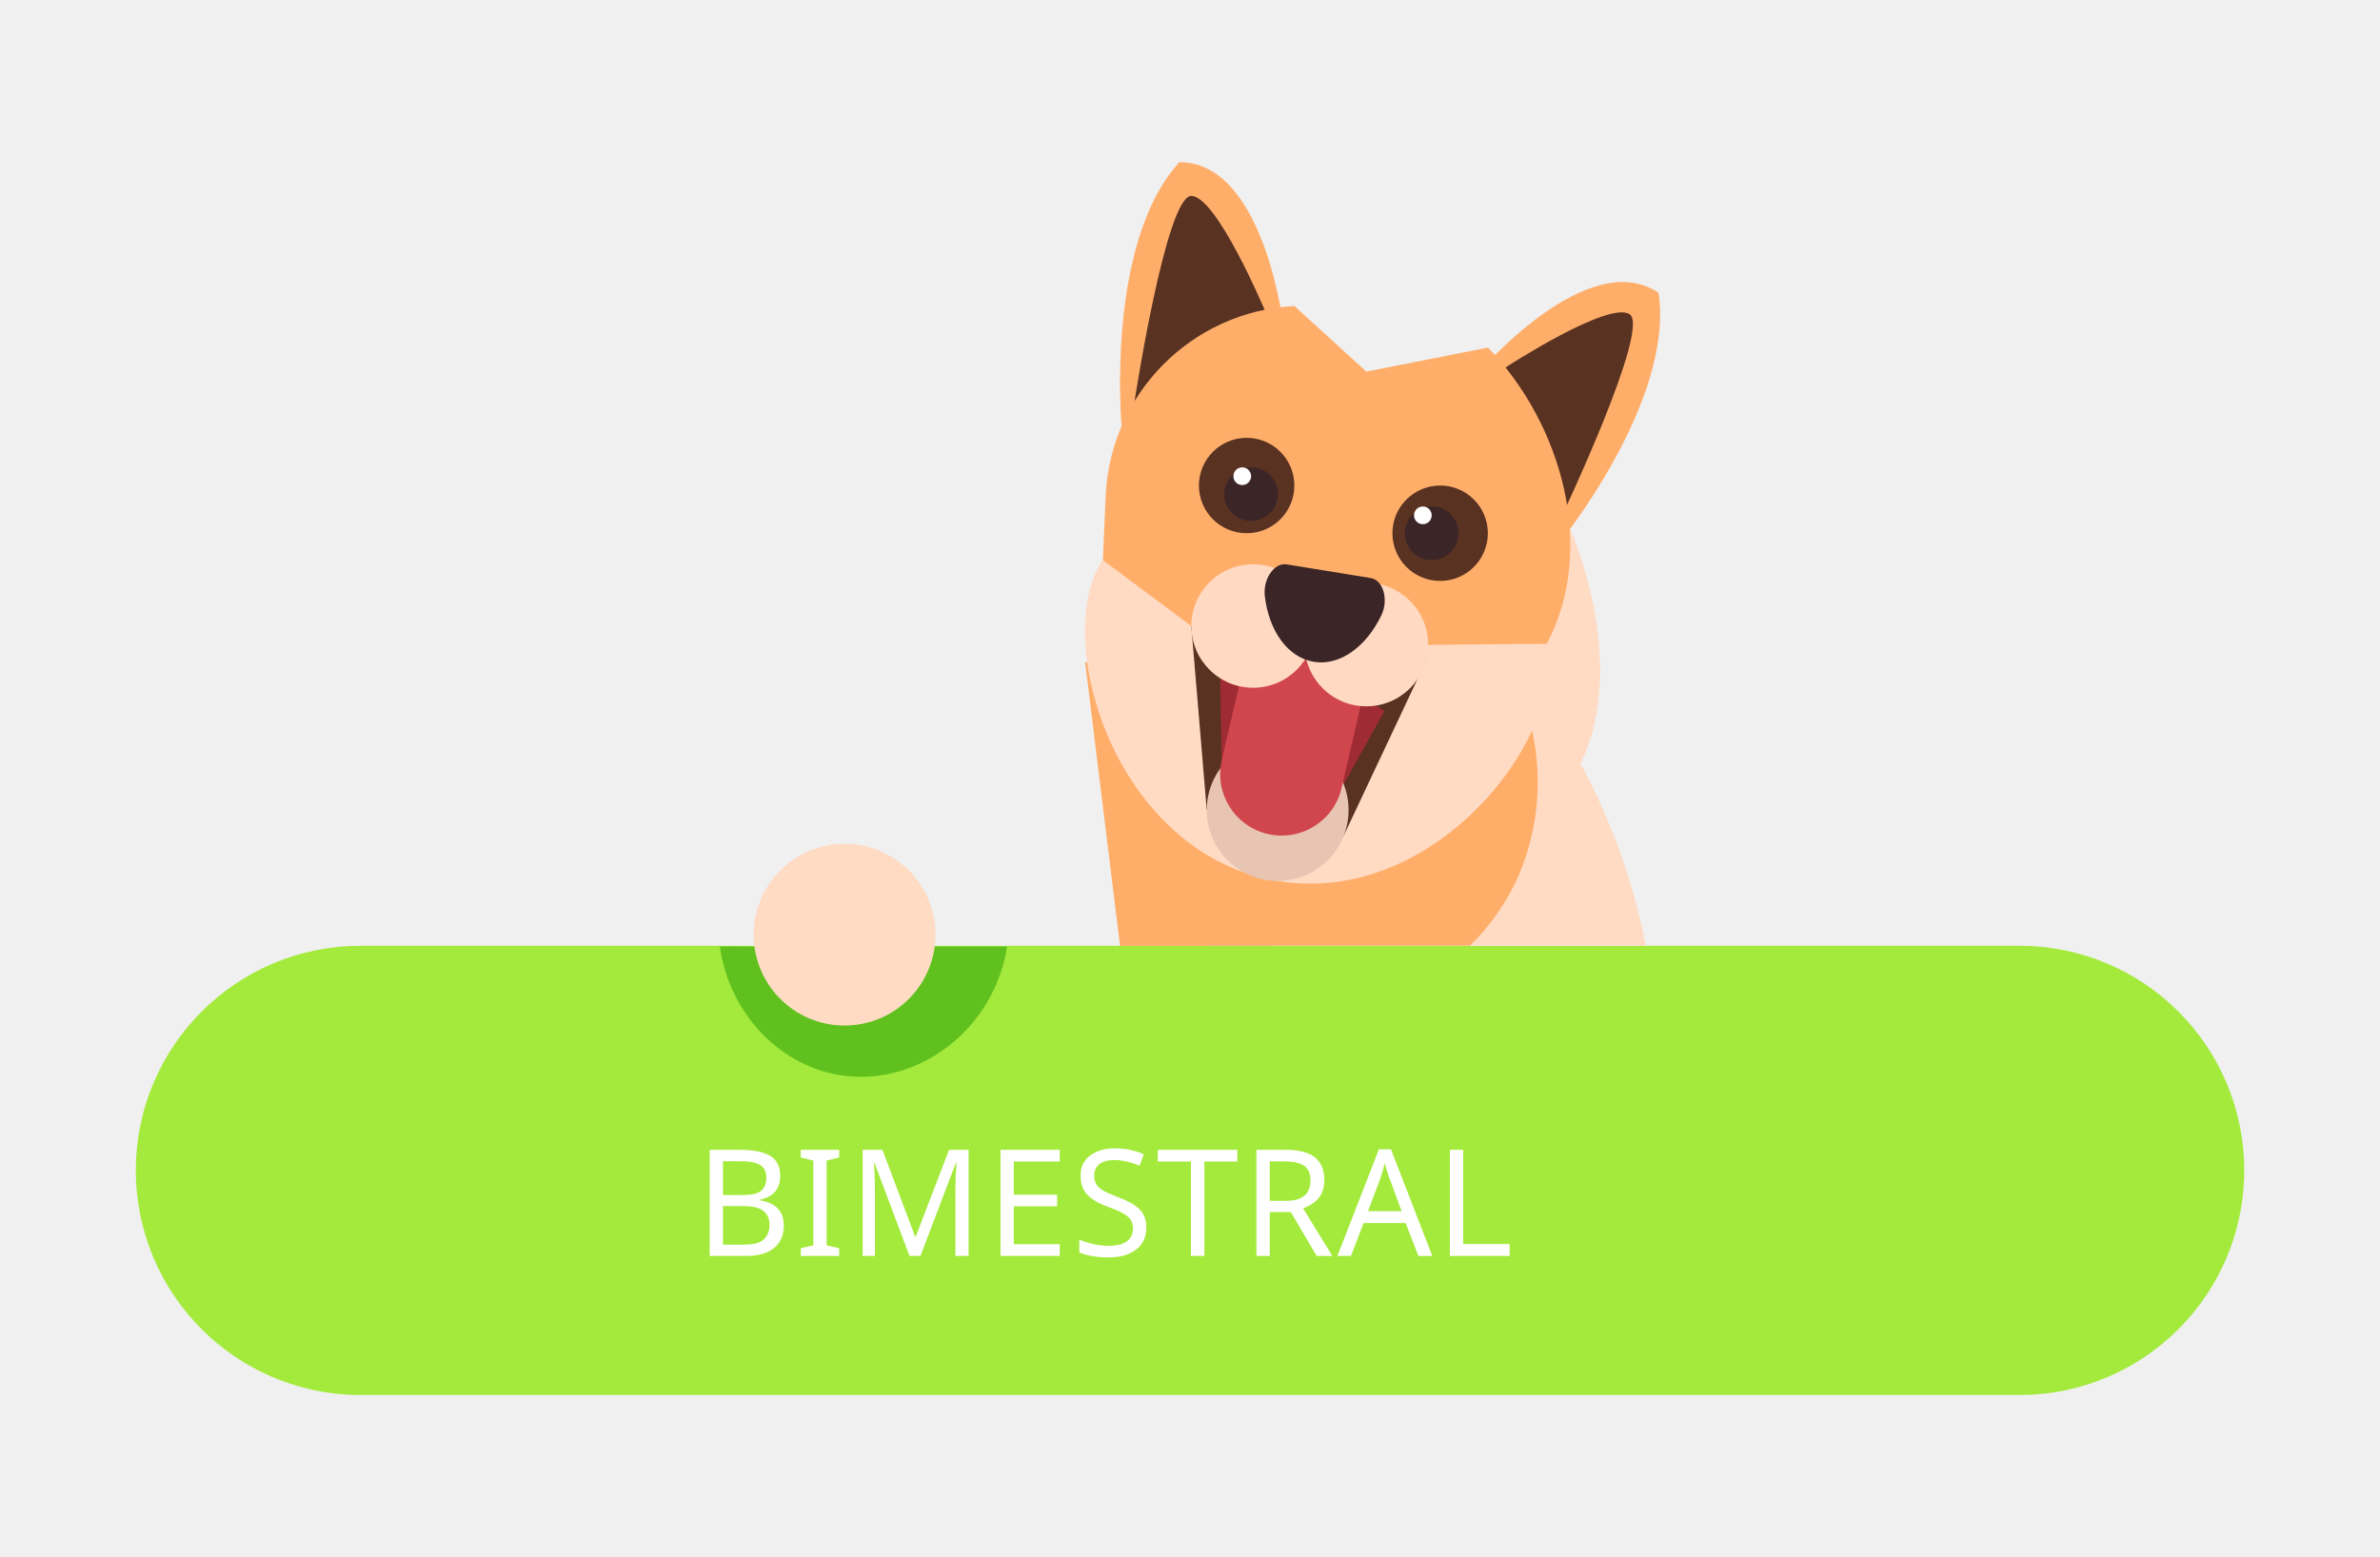
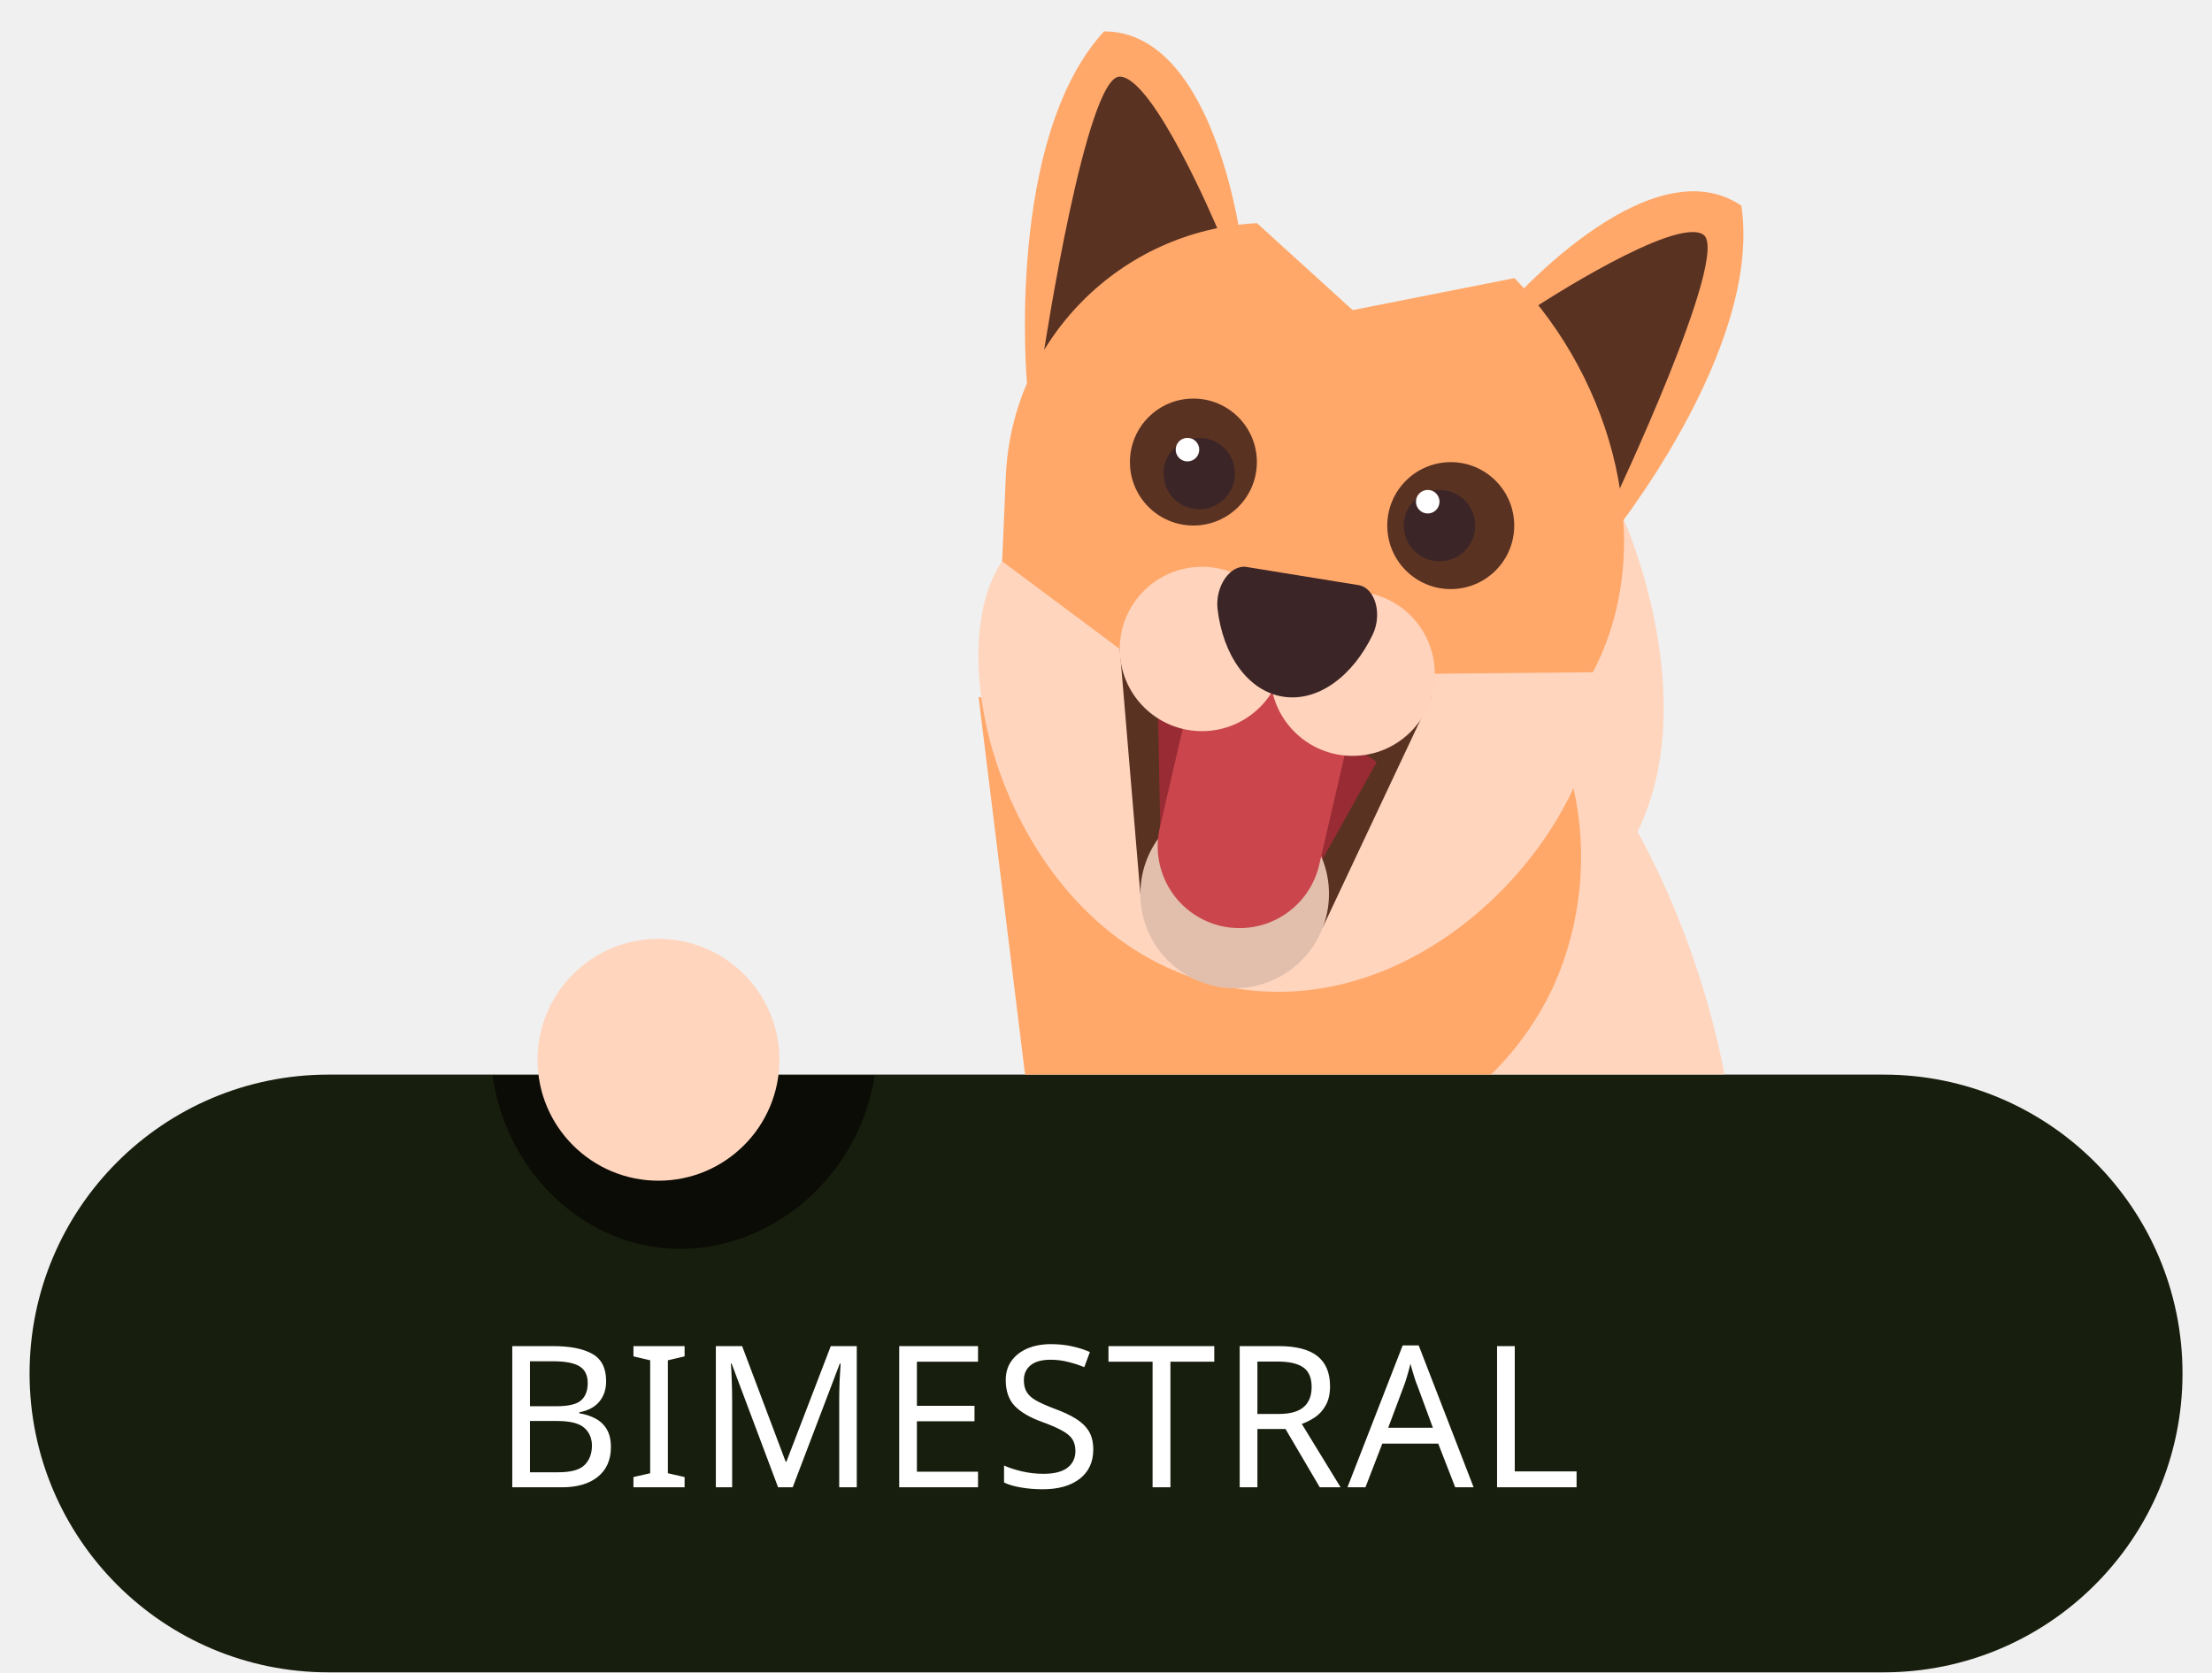
- <svg xmlns="http://www.w3.org/2000/svg" id="Capa_1" data-name="Capa 1" viewBox="0 0 352.14 230.42">
+ <svg xmlns="http://www.w3.org/2000/svg" id="Capa_1" data-name="Capa 1" viewBox="0 0 246 186">
  <defs>
-     <style>.cls-1{fill:#a4ea3c;}.cls-2{font-size:22px;font-family:GothamMedium, Gotham Medium;letter-spacing:0.02em;}.cls-11,.cls-2{fill:#fff;}.cls-3{fill:#ffdbc4;}.cls-4{fill:#ffae6a;}.cls-5{fill:#593222;}.cls-6{fill:#9f2b34;}.cls-7{fill:#e7c5b2;}.cls-8{fill:#d1464c;}.cls-9{fill:#ffd9c2;}.cls-10{fill:#3c2526;}.cls-12{fill:#60c11e;}</style>
+     <style>
+       .cls-1 {
+         fill: #181e0d;
+       }
+ 
+       .cls-2 {
+         font-size: 22px;
+         font-family: GothamMedium, Gotham Medium;
+         letter-spacing: 0.02em;
+       }
+ 
+       .cls-11, .cls-2 {
+         fill: #fff;
+       }
+ 
+       .cls-3 {
+         fill: #ffd5be;
+       }
+ 
+       .cls-4 {
+         fill: #ffa86a;
+       }
+ 
+       .cls-5 {
+         fill: #593222;
+       }
+ 
+       .cls-6 {
+         fill: #992b34;
+       }
+ 
+       .cls-7 {
+         fill: #e1bfac;
+       }
+ 
+       .cls-8 {
+         fill: #cb464c;
+       }
+ 
+       .cls-9 {
+         fill: #ffd3bc;
+       }
+ 
+       .cls-10 {
+         fill: #3c2526;
+       }
+ 
+       .cls-12 {
+         fill: #0a0c05;
+       }
+     </style>
  </defs>
-   <rect class="cls-1" x="20.1" y="139.98" width="311.95" height="66.48" rx="33.24" ry="33.24" />
-   <text class="cls-2" transform="translate(102.86 185.88)">BIMESTRAL</text>
-   <path class="cls-3" d="M232.32,78.27S241.18,98,233.85,113a95.2,95.2,0,0,1,9.67,27h-26Z" />
-   <path class="cls-4" d="M165.95,63.08S163.51,36,174.51,24c12.6,0,15.39,24.33,15.39,24.33Z" />
-   <path class="cls-4" d="M165.72,140l-5.17-42,66.15,10.21A35.14,35.14,0,0,1,224.51,130a33.56,33.56,0,0,1-7,9.95Z" />
-   <path class="cls-3" d="M189,130.38c23.65,3.92,42.9-21.84,39.8-35.14-4.3-18.48-55.23-27.81-65.67-12.35C155.51,94.26,164.75,126.35,189,130.38Z" />
-   <path class="cls-5" d="M187.11,45.85S180,29,176.26,29s-8.39,30.38-8.39,30.38Z" />
-   <path class="cls-4" d="M230.59,80.55s17.21-21.11,14.81-37.21C235,36.28,219,54.88,219,54.88Z" />
-   <path class="cls-5" d="M222.7,54.42s15.32-10,18.43-7.9-10.05,29.87-10.05,29.87Z" />
-   <polygon class="cls-5" points="176.26 92.65 178.55 119.89 198.82 123.67 210.93 97.95 176.26 92.65" />
-   <polygon class="cls-6" points="180.76 112.51 180.53 100.37 194.4 97.95 204.85 105.23 198.49 116.63 180.76 112.51" />
-   <circle class="cls-7" cx="189.04" cy="119.89" r="10.49" />
-   <path class="cls-8" d="M187.57,123.43h0a9.1,9.1,0,0,1-6.8-10.92l4-17.27,17.73,4.12-4,17.27A9.1,9.1,0,0,1,187.57,123.43Z" />
-   <path class="cls-4" d="M176.26,92.65l-13.08-9.75.41-9.46a29.45,29.45,0,0,1,27.93-28.15h0L202.16,55l18-3.56h0c11,11.38,16.1,29.84,8.71,43.84l-17.55.16Z" />
-   <circle class="cls-9" cx="185.41" cy="92.65" r="9.14" />
-   <circle class="cls-9" cx="202.16" cy="95.4" r="9.14" />
-   <path class="cls-10" d="M190.37,83.53c-1.82-.3-3.53,2.16-3.23,4.7.6,5.11,3.37,9.09,7.26,9.72s7.78-2.27,10-6.92c1.09-2.32.24-5.18-1.58-5.48Z" />
-   <circle class="cls-5" cx="184.45" cy="71.86" r="7.06" />
-   <circle class="cls-5" cx="213.08" cy="78.92" r="7.06" />
-   <circle class="cls-10" cx="185.11" cy="73.13" r="3.97" />
-   <circle class="cls-11" cx="183.8" cy="70.48" r="1.31" />
-   <circle class="cls-10" cx="211.83" cy="78.92" r="3.97" />
-   <circle class="cls-11" cx="210.52" cy="76.27" r="1.31" />
-   <path class="cls-12" d="M106.51,140.09c1.42,10.14,9.2,18,18.45,19.13,11,1.4,22.11-6.84,24.05-19.12Z" />
-   <circle class="cls-3" cx="124.96" cy="138.33" r="13.45" />
+   <g>
+     <rect class="cls-1" x="3.29" y="119.52" width="239.43" height="66.48" rx="33.24" ry="33.24" />
+     <text class="cls-2" transform="translate(54.83 165.42)">BIMESTRAL</text>
+     <g>
+       <path class="cls-3" d="M180.59,57.8s8.86,19.69,1.53,34.69a95.2,95.2,0,0,1,9.67,27h-26Z" />
+       <path class="cls-4" d="M114.21,42.62s-2.43-27.13,8.57-39.13c12.6,0,15.39,24.33,15.39,24.33Z" />
+       <path class="cls-4" d="M114,119.52l-5.17-42L175,87.69a35.14,35.14,0,0,1-2.18,21.88,33.56,33.56,0,0,1-7,9.95Z" />
+       <path class="cls-3" d="M137.31,109.91c23.65,3.92,42.9-21.84,39.8-35.14-4.3-18.48-55.23-27.81-65.67-12.35C103.77,73.79,113,105.88,137.31,109.91Z" />
+       <path class="cls-5" d="M135.37,25.38s-7.1-16.86-10.85-16.86-8.39,30.38-8.39,30.38Z" />
+       <path class="cls-4" d="M178.85,60.08S196.06,39,193.66,22.87c-10.44-7.05-26.38,11.54-26.38,11.54Z" />
+       <path class="cls-5" d="M171,34s15.32-10,18.43-7.9-10.05,29.87-10.05,29.87Z" />
+       <polygon class="cls-5" points="124.53 72.18 126.82 99.42 147.08 103.2 159.19 77.48 124.53 72.18" />
+       <polygon class="cls-6" points="129.03 92.05 128.79 79.91 142.66 77.48 153.11 84.76 146.75 96.16 129.03 92.05" />
+       <circle class="cls-7" cx="137.31" cy="99.42" r="10.49" />
+       <path class="cls-8" d="M135.83,103h0A9.1,9.1,0,0,1,129,92l4-17.27,17.73,4.12-4,17.27A9.1,9.1,0,0,1,135.83,103Z" />
+       <path class="cls-4" d="M124.53,72.18l-13.08-9.75.41-9.46a29.45,29.45,0,0,1,27.93-28.15h0l10.64,9.67,18-3.56h0c11,11.38,16.1,29.84,8.71,43.84l-17.55.16Z" />
+       <circle class="cls-9" cx="133.67" cy="72.18" r="9.14" />
+       <circle class="cls-9" cx="150.42" cy="74.93" r="9.14" />
+       <path class="cls-10" d="M138.64,63.06c-1.82-.3-3.53,2.16-3.23,4.7.6,5.11,3.37,9.09,7.26,9.72s7.78-2.27,10-6.92c1.09-2.32.24-5.18-1.58-5.48Z" />
+       <circle class="cls-5" cx="132.72" cy="51.39" r="7.06" />
+       <circle class="cls-5" cx="161.34" cy="58.46" r="7.06" />
+       <circle class="cls-10" cx="133.37" cy="52.67" r="3.97" />
+       <circle class="cls-11" cx="132.06" cy="50.01" r="1.31" />
+       <circle class="cls-10" cx="160.09" cy="58.46" r="3.97" />
+       <circle class="cls-11" cx="158.78" cy="55.8" r="1.31" />
+       <path class="cls-12" d="M54.78,119.62c1.42,10.14,9.2,18,18.45,19.13,11,1.4,22.11-6.84,24.05-19.13Z" />
+       <circle class="cls-3" cx="73.23" cy="117.87" r="13.45" />
+     </g>
+   </g>
</svg>
